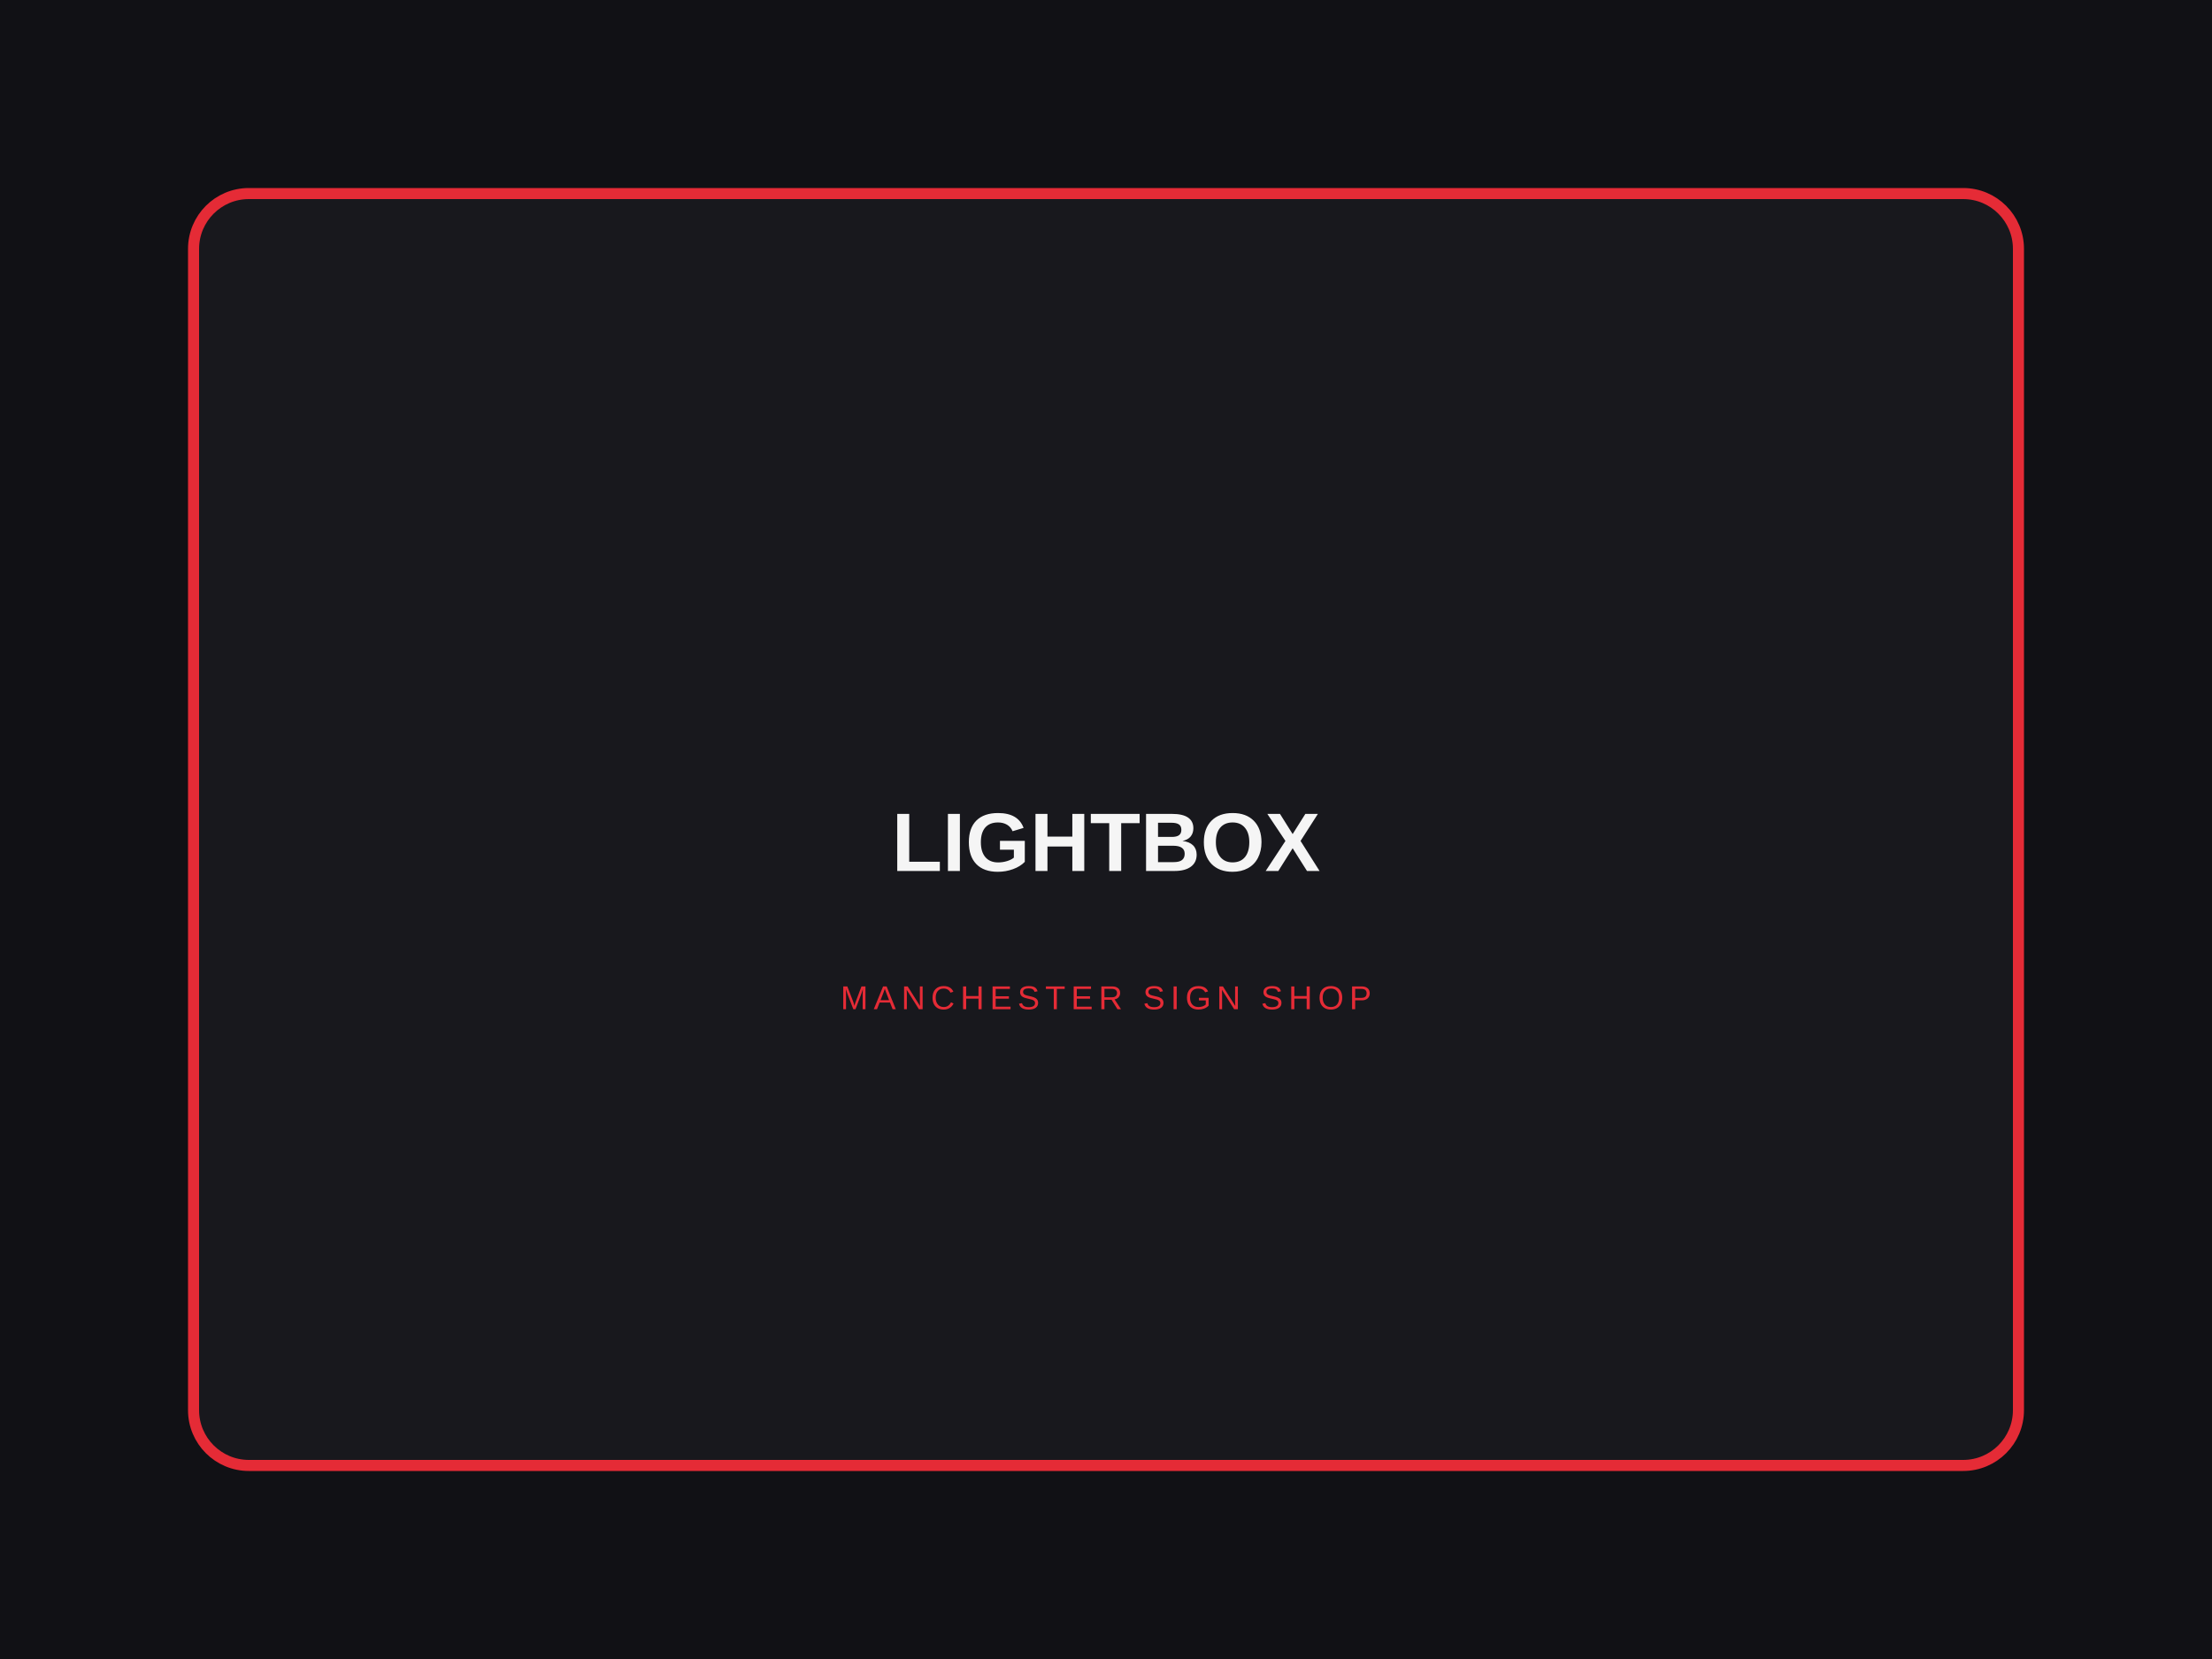
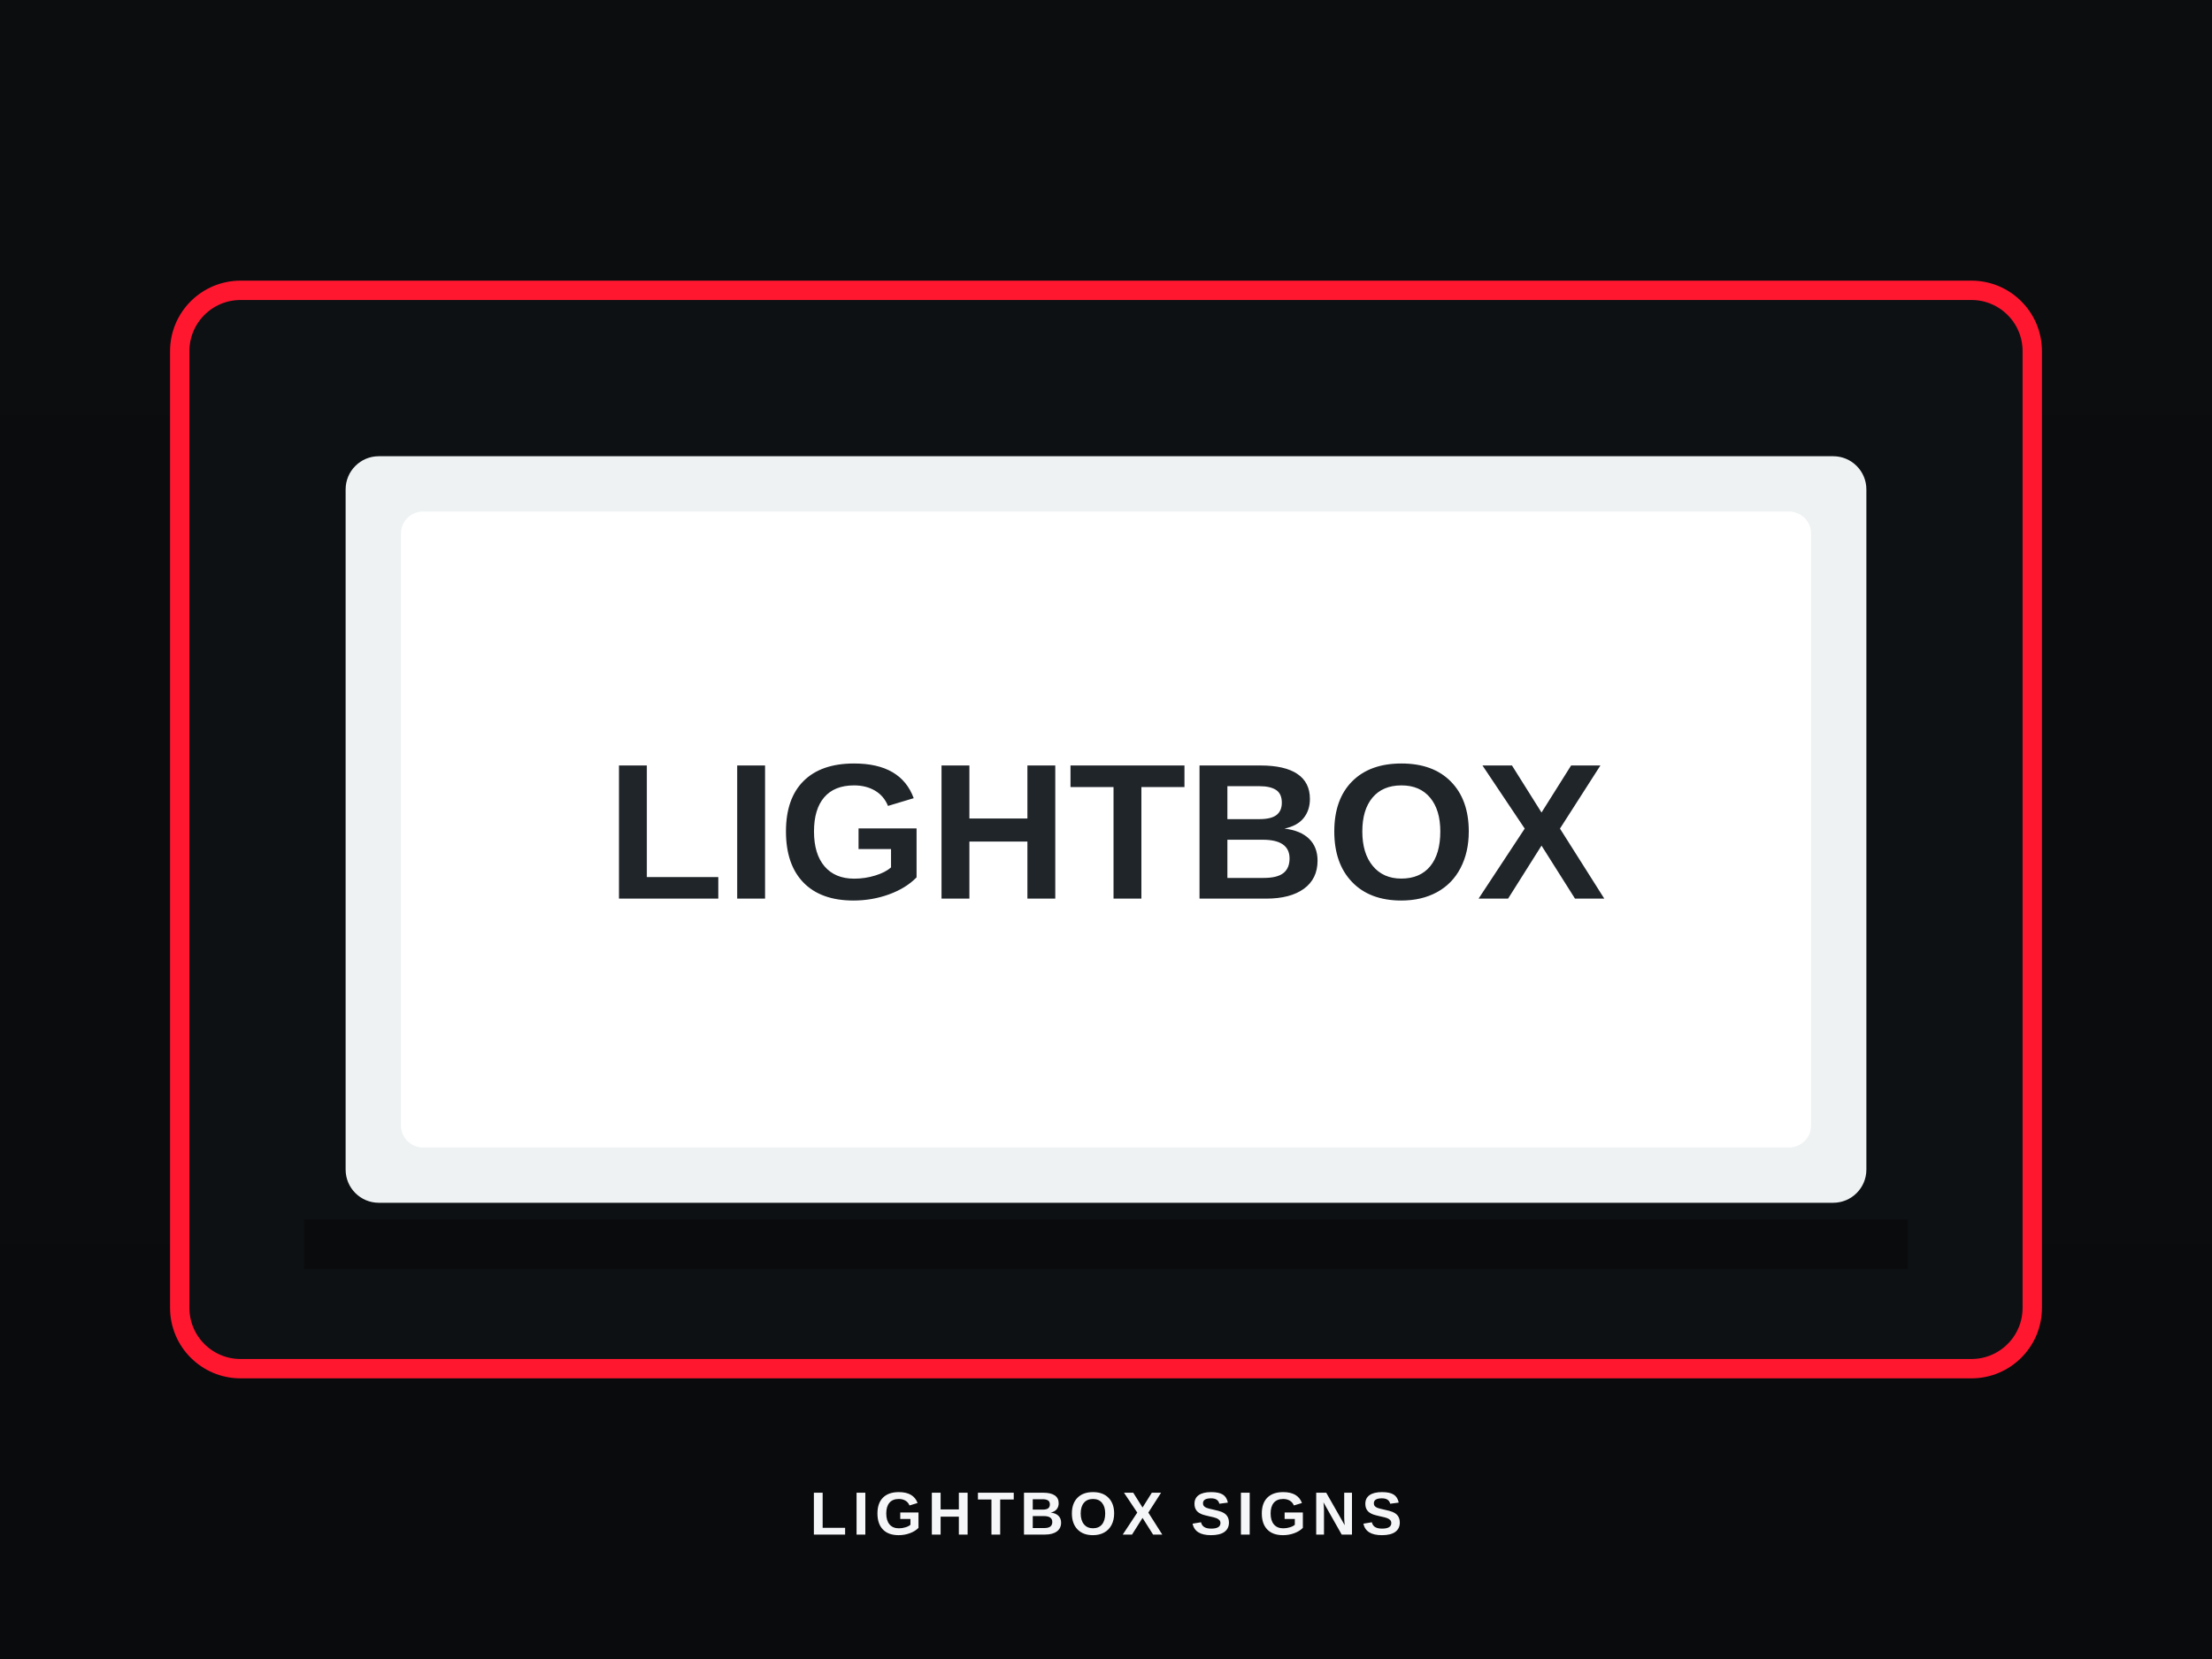
<svg xmlns="http://www.w3.org/2000/svg" viewBox="0 0 800 600">
-   <rect width="800" height="600" fill="#111115" />
-   <rect x="70" y="70" width="660" height="460" rx="20" fill="#18181d" stroke="#e52b36" stroke-width="4" />
-   <text x="400" y="315" text-anchor="middle" fill="#f5f5f5" font-family="Arial,Helvetica,sans-serif" font-size="30" font-weight="700">LIGHTBOX</text>
-   <text x="400" y="365" text-anchor="middle" fill="#e52b36" font-family="Arial,Helvetica,sans-serif" font-size="12" letter-spacing="2">MANCHESTER SIGN SHOP</text>
+   <defs>
+     <linearGradient id="bg" x1="0" y1="0" x2="0" y2="1">
+       <stop stop-color="#0b0d0f" />
+       <stop offset="1" stop-color="#090b0d" />
+     </linearGradient>
+   </defs>
+   <rect width="800" height="600" fill="url(#bg)" />
+   <rect x="65" y="105" width="670" height="390" rx="22" fill="#0e1114" stroke="#ff1730" stroke-width="7" />
+   <rect x="125" y="165" width="550" height="270" rx="12" fill="#eef2f3" />
+   <rect x="145" y="185" width="510" height="230" rx="8" fill="#fff" />
+   <text x="400" y="325" text-anchor="middle" fill="#20252a" font-size="70" font-weight="900" font-family="Arial">LIGHTBOX</text>
+   <path d="M110 450 H690" stroke="#000" stroke-width="18" opacity=".35" />
+   <text x="400" y="555" text-anchor="middle" fill="#f4f6f7" font-family="Arial,Helvetica,sans-serif" font-size="22" font-weight="700" letter-spacing="2">LIGHTBOX SIGNS</text>
</svg>
